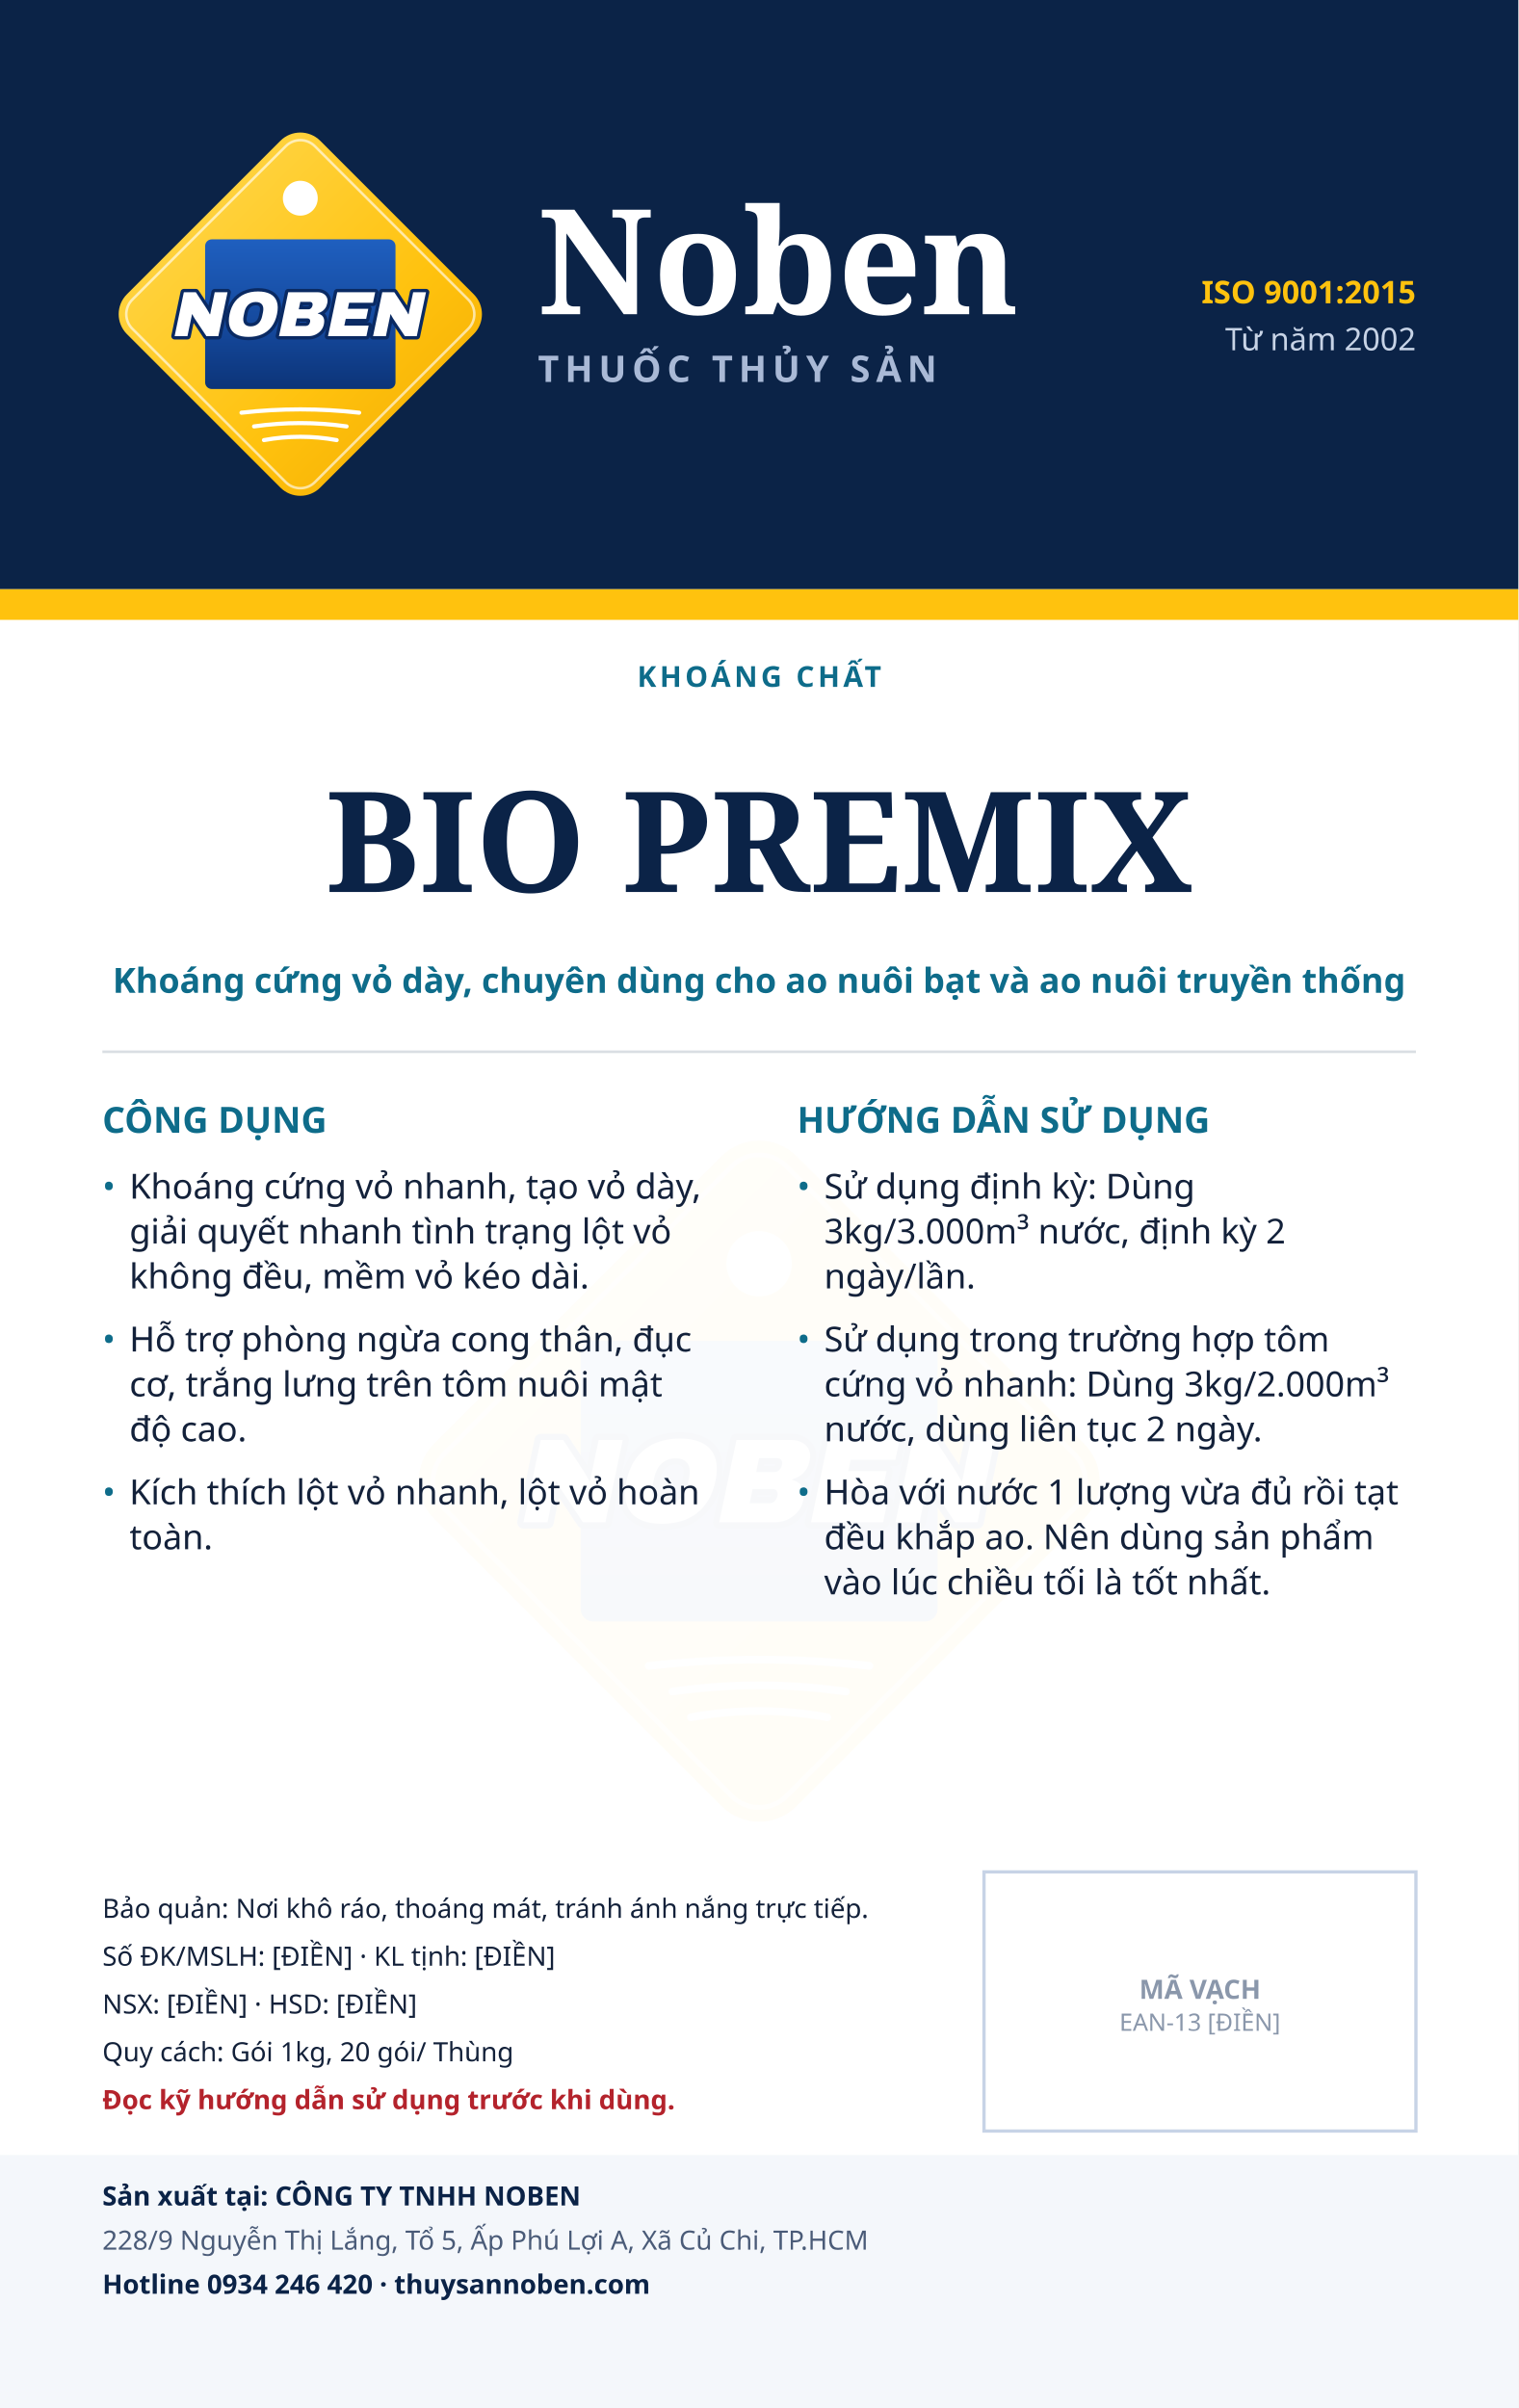
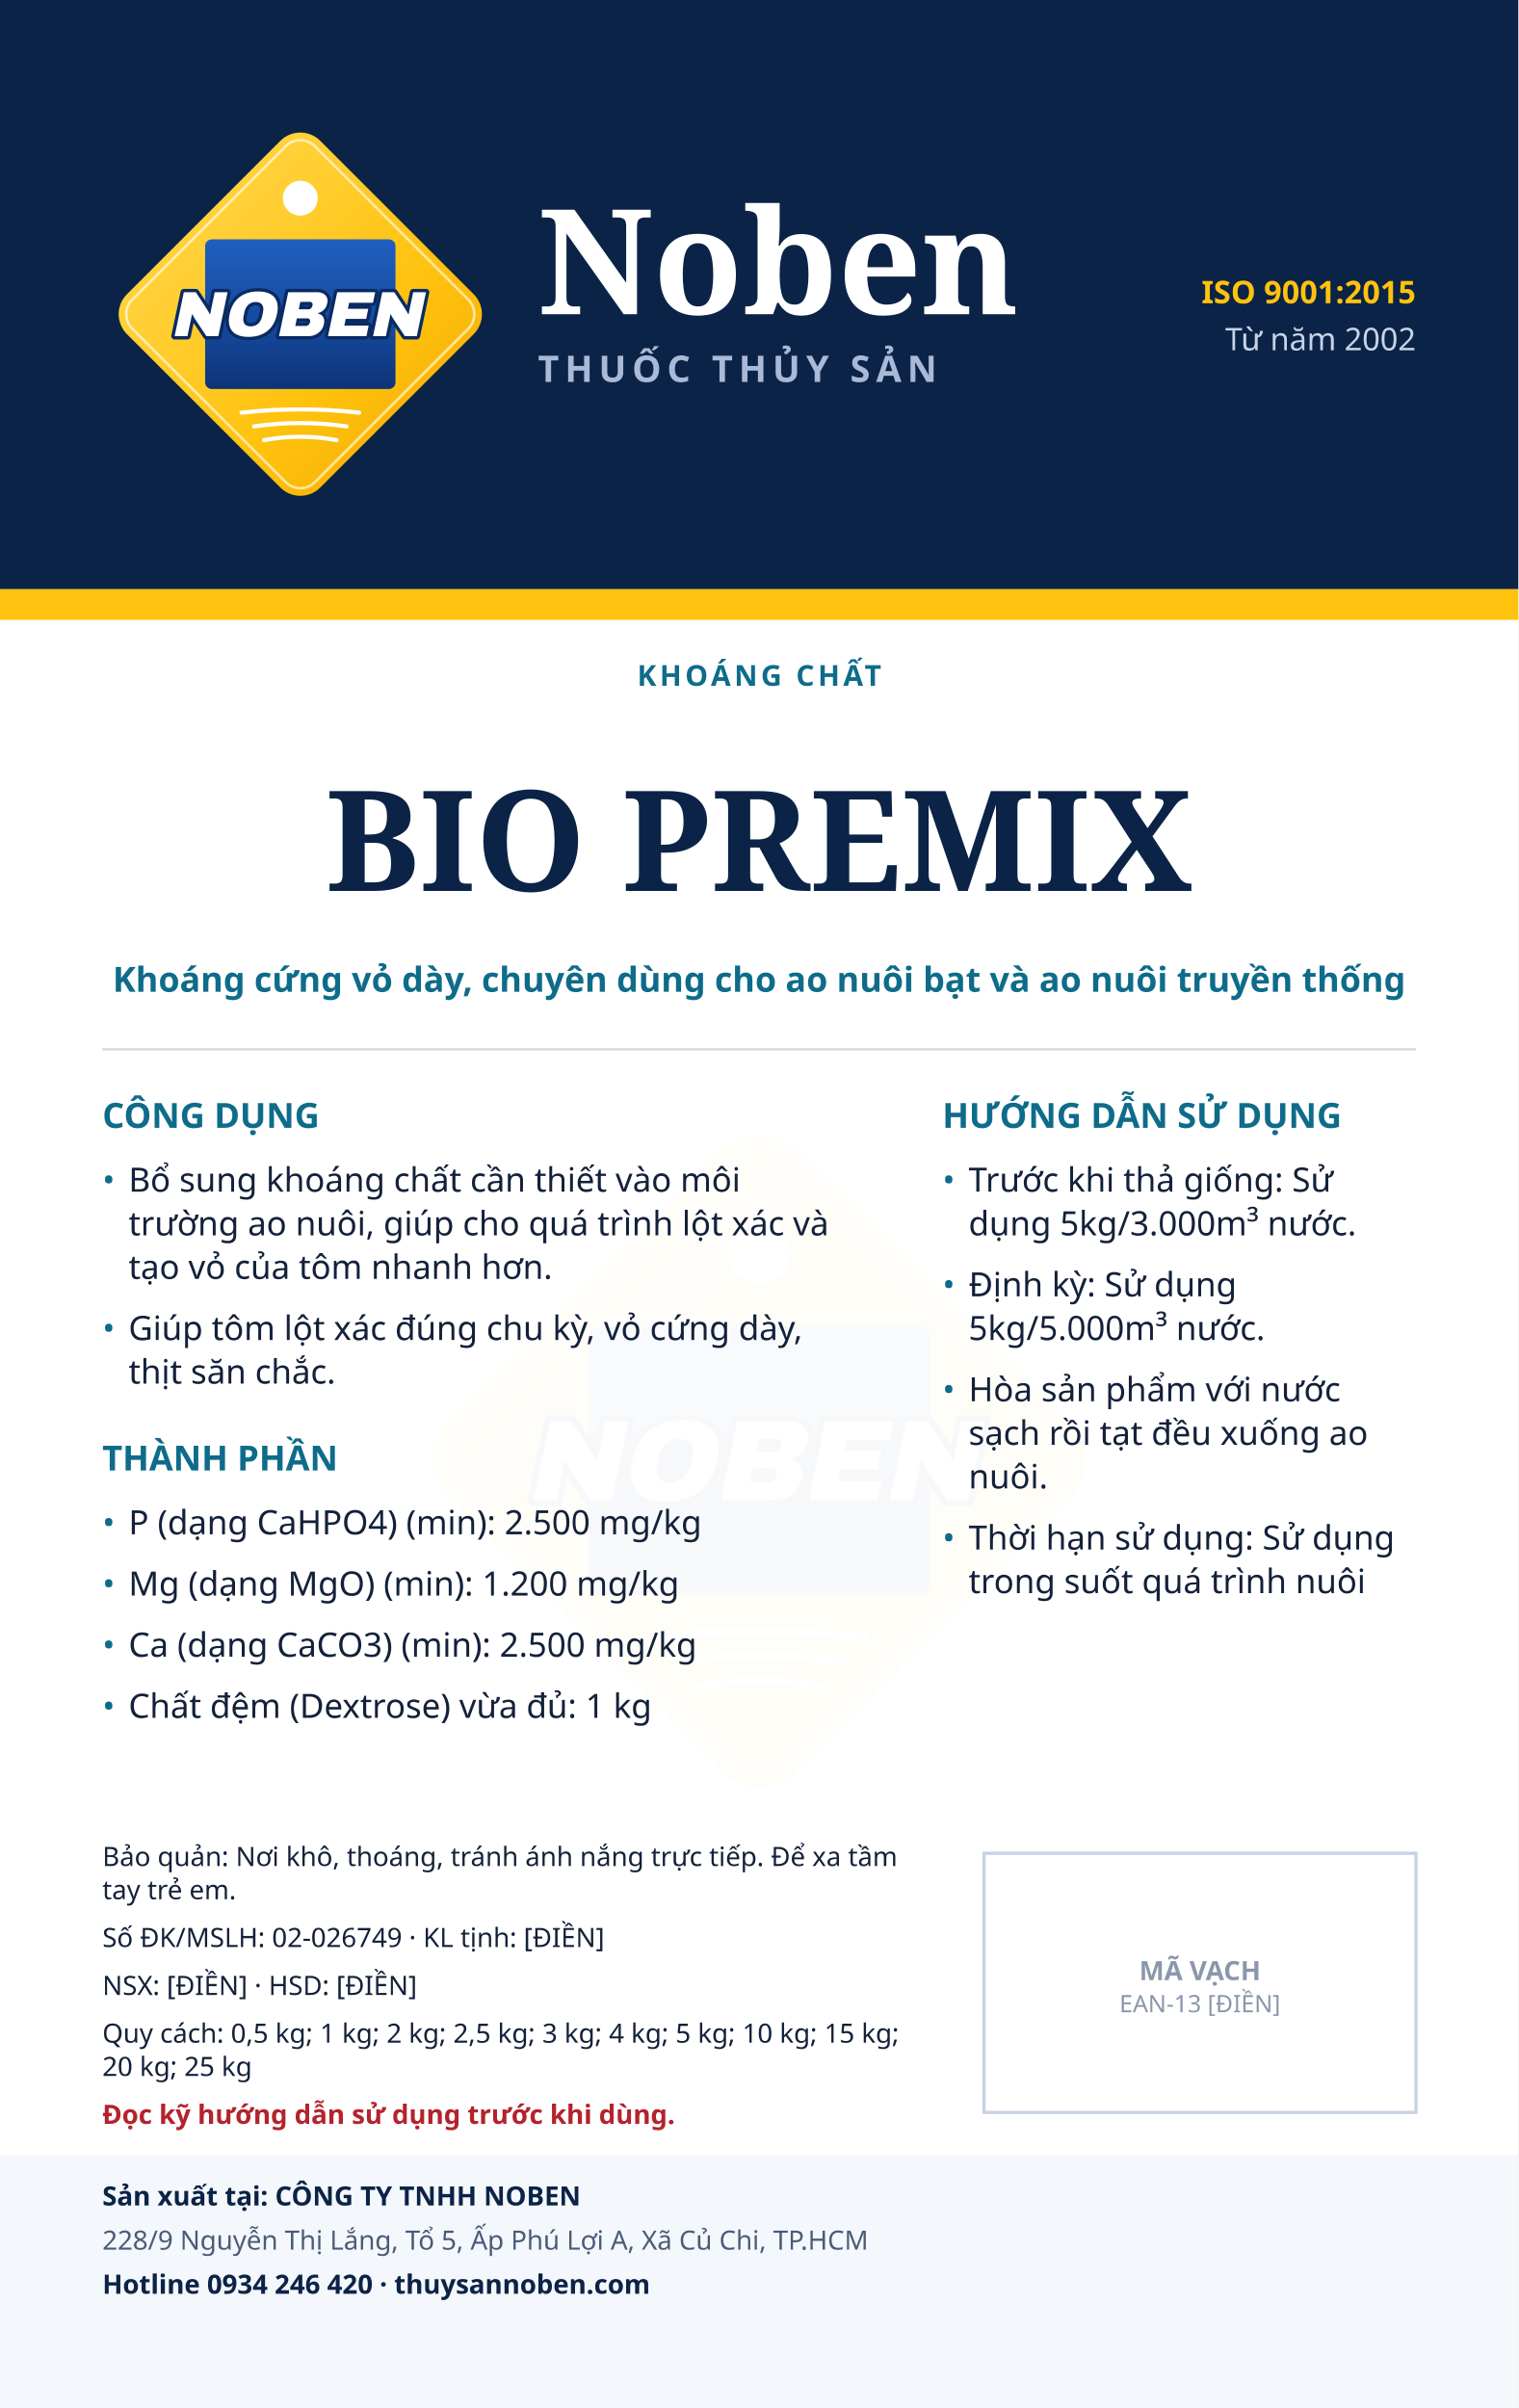
<svg xmlns="http://www.w3.org/2000/svg" xmlns:xlink="http://www.w3.org/1999/xlink" width="116mm" height="183.98mm" viewBox="-3 -3 116 183.98" data-trim="110 177.98" data-tran-le="3" data-an-toan="4.82">
  <defs>
    <clipPath id="nb-trang-giua">
      <rect x="0" y="44.36" width="110" height="117.29" />
    </clipPath>
  </defs>
  <g id="nen">
    <rect x="-3" y="-3" width="116" height="183.98" fill="#ffffff" />
    <rect x="-3" y="161.65" width="116" height="19.33" fill="#f4f7fb" />
    <g opacity="0.035" clip-path="url(#nb-trang-giua)">
-       <use href="#nb-mark-art" xlink:href="#nb-mark-art" transform="translate(26.64 81.81) scale(0.11077)" />
+       <use href="#nb-mark-art" xlink:href="#nb-mark-art" transform="translate(27.86 81.47) scale(0.10602)" />
    </g>
  </g>
  <g id="dai-thuong-hieu" data-khung="38.09 0 67.09 42.02">
    <rect x="-3" y="-3" width="116" height="45.02" fill="#0b2347" />
    <rect x="-3" y="42.02" width="116" height="2.34" fill="#ffc20e" />
    <text font-family="'Playfair Display ExtraBold', 'Playfair Display', serif" font-weight="800" font-size="11.18" fill="#ffffff" x="38.09" y="21.01">Noben</text>
    <text font-family="'Be Vietnam Pro SemiBold', 'Be Vietnam Pro', sans-serif" font-weight="600" font-size="2.79" fill="#a9b9d6" letter-spacing="0.45" x="38.09" y="26.18">THUỐC THỦY SẢN</text>
    <text font-family="'Be Vietnam Pro SemiBold', 'Be Vietnam Pro', sans-serif" font-weight="600" font-size="2.39" fill="#ffc20e" text-anchor="end" x="105.18" y="20.17">ISO 9001:2015</text>
    <text font-family="'Be Vietnam Pro', sans-serif" font-weight="400" font-size="2.39" fill="#c7d3e6" text-anchor="end" x="105.18" y="23.76">Từ năm 2002</text>
  </g>
  <g id="logo">
    <g transform="translate(4.82 5.88) scale(0.05908)">
      <g id="nb-mark-art">
        <defs>
          <linearGradient id="nb-g" x1="0" y1="0" x2="1" y2="1">
            <stop offset="0" stop-color="#ffdb57" />
            <stop offset=".618" stop-color="#ffc20e" />
            <stop offset="1" stop-color="#f2a900" />
          </linearGradient>
          <linearGradient id="nb-b" x1="0" y1="0" x2="0" y2="1">
            <stop offset="0" stop-color="#1f5fbf" />
            <stop offset=".618" stop-color="#14479a" />
            <stop offset="1" stop-color="#0c3478" />
          </linearGradient>
        </defs>
        <path d="M281.79 31.79 L480.21 230.21 A36.47 36.47 0 0 1 480.21 281.79 L281.79 480.21 A36.47 36.47 0 0 1 230.21 480.21 L31.79 281.79 A36.47 36.47 0 0 1 31.79 230.21 L230.21 31.79 A36.47 36.47 0 0 1 281.79 31.79 Z" fill="url(#nb-g)" />
        <path d="M274.83 38.76 L473.24 237.17 A26.62 26.62 0 0 1 473.24 274.83 L274.83 473.24 A26.62 26.62 0 0 1 237.17 473.24 L38.76 274.83 A26.62 26.62 0 0 1 38.76 237.17 L237.17 38.76 A26.62 26.62 0 0 1 274.83 38.76 Z" fill="none" stroke="#ffffff" stroke-opacity=".618" stroke-width="3.29" />
        <path d="M141.52 159.23 H370.48 A8.61 8.61 0 0 1 379.09 167.84 V344.16 A8.61 8.61 0 0 1 370.48 352.77 H141.52 A8.61 8.61 0 0 1 132.91 344.16 V167.84 A8.61 8.61 0 0 1 141.52 159.23 Z" fill="url(#nb-b)" />
        <circle cx="256" cy="106.02" r="22.54" fill="#ffffff" />
        <g transform="translate(93.46 284.39) scale(0.89704)">
          <g fill="none" stroke="#0a2a63" stroke-width="9.6" stroke-linejoin="round">
            <path transform="translate(-6.81 0)" d="M6.808 0.0 20.1 -63.296H37.396L52.312 -40.572Q52.947 -39.652 53.96 -37.904Q54.973 -36.156 56.022 -34.362Q57.071 -32.568 57.575 -31.464L58.074 -31.648Q58.523 -34.224 59.054 -36.754Q59.586 -39.284 59.856 -40.572L64.628 -63.296H83.12L69.828 0.0H52.624L35.765 -25.3Q34.587 -27.14 33.802 -28.658Q33.017 -30.176 32.295 -31.556L31.796 -31.372Q31.521 -29.624 31.154 -27.876Q30.787 -26.128 30.613 -25.3L25.3 0.0Z " />
            <path transform="translate(-7.2 0)" d="M113.676 1.104Q102.912 1.104 96.049 -2.576Q89.186 -6.256 86.674 -13.57Q84.162 -20.884 86.422 -31.648Q88.702 -42.504 94.276 -49.772Q99.85 -57.04 108.259 -60.72Q116.668 -64.4 127.432 -64.4Q138.288 -64.4 145.151 -60.72Q152.014 -57.04 154.536 -49.772Q157.058 -42.504 154.778 -31.648Q152.518 -20.884 146.934 -13.57Q141.35 -6.256 132.941 -2.576Q124.532 1.104 113.676 1.104ZM116.864 -14.076Q120.176 -14.076 122.928 -15.134Q125.68 -16.192 127.788 -18.124Q129.896 -20.056 131.294 -22.77Q132.692 -25.484 133.368 -28.704L134.604 -34.592Q135.281 -37.812 135.022 -40.526Q134.764 -43.24 133.468 -45.172Q132.172 -47.104 129.864 -48.162Q127.556 -49.22 124.244 -49.22Q120.932 -49.22 118.18 -48.162Q115.428 -47.104 113.366 -45.172Q111.304 -43.24 109.906 -40.526Q108.509 -37.812 107.832 -34.592L106.596 -28.704Q105.92 -25.484 106.178 -22.77Q106.436 -20.056 107.686 -18.124Q108.936 -16.192 111.244 -15.134Q113.552 -14.076 116.864 -14.076Z " />
            <path transform="translate(-7.59 0)" d="M158.08 0.0 171.372 -63.296H213.508Q218.292 -63.296 221.833 -61.318Q225.373 -59.34 227.031 -55.844Q228.689 -52.348 227.723 -47.748Q226.757 -43.148 224.667 -40.204Q222.577 -37.26 219.827 -35.558Q217.078 -33.856 214.052 -33.028L213.975 -32.66Q217.132 -31.924 219.469 -30.13Q221.807 -28.336 222.786 -25.116Q223.766 -21.896 222.704 -16.836Q221.641 -11.776 218.365 -8.004Q215.089 -4.232 210.504 -2.116Q205.92 0.0 200.768 0.0ZM181.503 -14.72H196.959Q199.075 -14.72 200.672 -16.192Q202.269 -17.664 202.888 -20.608Q203.177 -21.988 202.821 -23.138Q202.464 -24.288 201.542 -24.932Q200.619 -25.576 199.239 -25.576H183.783ZM186.526 -38.64H200.51Q201.982 -38.64 203.139 -39.33Q204.296 -40.02 205.165 -41.308Q206.033 -42.596 206.439 -44.528Q206.864 -46.552 205.783 -47.978Q204.703 -49.404 202.771 -49.404H188.787Z " />
            <path transform="translate(-7.8 0)" d="M228.932 0.0 242.224 -63.296H296.964L293.776 -48.116H259.368L257.533 -39.376H286.973L283.92 -24.84H254.48L252.452 -15.18H287.504L284.316 0.0Z " />
            <path transform="translate(-8 0)" d="M294.08 0.0 307.372 -63.296H324.668L339.584 -40.572Q340.219 -39.652 341.232 -37.904Q342.245 -36.156 343.294 -34.362Q344.343 -32.568 344.847 -31.464L345.346 -31.648Q345.795 -34.224 346.326 -36.754Q346.858 -39.284 347.128 -40.572L351.9 -63.296H370.392L357.1 0.0H339.896L323.037 -25.3Q321.859 -27.14 321.074 -28.658Q320.289 -30.176 319.567 -31.556L319.068 -31.372Q318.793 -29.624 318.426 -27.876Q318.059 -26.128 317.885 -25.3L312.572 0.0Z" />
          </g>
          <g fill="#ffffff">
            <path transform="translate(-6.81 0)" d="M6.808 0.0 20.1 -63.296H37.396L52.312 -40.572Q52.947 -39.652 53.96 -37.904Q54.973 -36.156 56.022 -34.362Q57.071 -32.568 57.575 -31.464L58.074 -31.648Q58.523 -34.224 59.054 -36.754Q59.586 -39.284 59.856 -40.572L64.628 -63.296H83.12L69.828 0.0H52.624L35.765 -25.3Q34.587 -27.14 33.802 -28.658Q33.017 -30.176 32.295 -31.556L31.796 -31.372Q31.521 -29.624 31.154 -27.876Q30.787 -26.128 30.613 -25.3L25.3 0.0Z " />
            <path transform="translate(-7.2 0)" d="M113.676 1.104Q102.912 1.104 96.049 -2.576Q89.186 -6.256 86.674 -13.57Q84.162 -20.884 86.422 -31.648Q88.702 -42.504 94.276 -49.772Q99.85 -57.04 108.259 -60.72Q116.668 -64.4 127.432 -64.4Q138.288 -64.4 145.151 -60.72Q152.014 -57.04 154.536 -49.772Q157.058 -42.504 154.778 -31.648Q152.518 -20.884 146.934 -13.57Q141.35 -6.256 132.941 -2.576Q124.532 1.104 113.676 1.104ZM116.864 -14.076Q120.176 -14.076 122.928 -15.134Q125.68 -16.192 127.788 -18.124Q129.896 -20.056 131.294 -22.77Q132.692 -25.484 133.368 -28.704L134.604 -34.592Q135.281 -37.812 135.022 -40.526Q134.764 -43.24 133.468 -45.172Q132.172 -47.104 129.864 -48.162Q127.556 -49.22 124.244 -49.22Q120.932 -49.22 118.18 -48.162Q115.428 -47.104 113.366 -45.172Q111.304 -43.24 109.906 -40.526Q108.509 -37.812 107.832 -34.592L106.596 -28.704Q105.92 -25.484 106.178 -22.77Q106.436 -20.056 107.686 -18.124Q108.936 -16.192 111.244 -15.134Q113.552 -14.076 116.864 -14.076Z " />
            <path transform="translate(-7.59 0)" d="M158.08 0.0 171.372 -63.296H213.508Q218.292 -63.296 221.833 -61.318Q225.373 -59.34 227.031 -55.844Q228.689 -52.348 227.723 -47.748Q226.757 -43.148 224.667 -40.204Q222.577 -37.26 219.827 -35.558Q217.078 -33.856 214.052 -33.028L213.975 -32.66Q217.132 -31.924 219.469 -30.13Q221.807 -28.336 222.786 -25.116Q223.766 -21.896 222.704 -16.836Q221.641 -11.776 218.365 -8.004Q215.089 -4.232 210.504 -2.116Q205.92 0.0 200.768 0.0ZM181.503 -14.72H196.959Q199.075 -14.72 200.672 -16.192Q202.269 -17.664 202.888 -20.608Q203.177 -21.988 202.821 -23.138Q202.464 -24.288 201.542 -24.932Q200.619 -25.576 199.239 -25.576H183.783ZM186.526 -38.64H200.51Q201.982 -38.64 203.139 -39.33Q204.296 -40.02 205.165 -41.308Q206.033 -42.596 206.439 -44.528Q206.864 -46.552 205.783 -47.978Q204.703 -49.404 202.771 -49.404H188.787Z " />
            <path transform="translate(-7.8 0)" d="M228.932 0.0 242.224 -63.296H296.964L293.776 -48.116H259.368L257.533 -39.376H286.973L283.92 -24.84H254.48L252.452 -15.18H287.504L284.316 0.0Z " />
            <path transform="translate(-8 0)" d="M294.08 0.0 307.372 -63.296H324.668L339.584 -40.572Q340.219 -39.652 341.232 -37.904Q342.245 -36.156 343.294 -34.362Q344.343 -32.568 344.847 -31.464L345.346 -31.648Q345.795 -34.224 346.326 -36.754Q346.858 -39.284 347.128 -40.572L351.9 -63.296H370.392L357.1 0.0H339.896L323.037 -25.3Q321.859 -27.14 321.074 -28.658Q320.289 -30.176 319.567 -31.556L319.068 -31.372Q318.793 -29.624 318.426 -27.876Q318.059 -26.128 317.885 -25.3L312.572 0.0Z" />
          </g>
        </g>
        <path d="M179.92 383.41 Q256 374.8 332.08 383.41 M196.19 401.13 Q256 392.52 315.81 401.13 M208.98 418.85 Q256 410.24 303.02 418.85" fill="none" stroke="#ffffff" stroke-width="5.32" stroke-linecap="round" />
      </g>
    </g>
  </g>
-   <g id="ten-san-pham" data-khung="4.82 44.36 100.36 35.96">
+   <g id="ten-san-pham" data-khung="4.82 44.36 100.36 35.68">
    <text font-family="'Be Vietnam Pro SemiBold', 'Be Vietnam Pro', sans-serif" font-weight="600" font-size="2.2" fill="#0e6c8a" text-anchor="middle" letter-spacing="0.26">
-       <tspan x="55" y="49.48">KHOÁNG CHẤT</tspan>
+       <tspan x="55" y="49.4">KHOÁNG CHẤT</tspan>
    </text>
    <text font-family="'Playfair Display ExtraBold', 'Playfair Display', serif" font-weight="800" font-size="10.68" fill="#0b2347" text-anchor="middle">
-       <tspan x="55" y="65.15">BIO PREMIX</tspan>
+       <tspan x="55" y="65.07">BIO PREMIX</tspan>
    </text>
    <text font-family="'Be Vietnam Pro SemiBold', 'Be Vietnam Pro', sans-serif" font-weight="600" font-size="2.64" fill="#0e6c8a" text-anchor="middle">
-       <tspan x="55" y="72.85">Khoáng cứng vỏ dày, chuyên dùng cho ao nuôi bạt và ao nuôi truyền thống</tspan>
+       <tspan x="55" y="72.77">Khoáng cứng vỏ dày, chuyên dùng cho ao nuôi bạt và ao nuôi truyền thống</tspan>
    </text>
  </g>
-   <g id="cong-dung" data-khung="4.82 80.32 47.28 35.77">
-     <line x1="4.82" y1="77.36" x2="105.18" y2="77.36" stroke="#0b2347" stroke-opacity="0.15" stroke-width="0.2" />
-     <text font-family="'Be Vietnam Pro SemiBold', 'Be Vietnam Pro', sans-serif" font-weight="600" font-size="2.75" fill="#0e6c8a">
-       <tspan x="4.82" y="83.55">CÔNG DỤNG</tspan>
+   <g id="cong-dung" data-khung="4.82 80.04 58.55 23.36">
+     <line x1="4.82" y1="77.17" x2="105.18" y2="77.17" stroke="#0b2347" stroke-opacity="0.15" stroke-width="0.2" />
+     <text font-family="'Be Vietnam Pro SemiBold', 'Be Vietnam Pro', sans-serif" font-weight="600" font-size="2.66" fill="#0e6c8a">
+       <tspan x="4.82" y="83.17">CÔNG DỤNG</tspan>
    </text>
-     <text font-family="'Be Vietnam Pro', sans-serif" font-weight="400" font-size="2.64" fill="#0e6c8a" x="4.82" y="88.58">•</text>
-     <text font-family="'Be Vietnam Pro', sans-serif" font-weight="400" font-size="2.64" fill="#13213a">
-       <tspan x="6.89" y="88.58">Khoáng cứng vỏ nhanh, tạo vỏ dày,</tspan>
-       <tspan x="6.89" y="92.01">giải quyết nhanh tình trạng lột vỏ</tspan>
-       <tspan x="6.89" y="95.44">không đều, mềm vỏ kéo dài.</tspan>
+     <text font-family="'Be Vietnam Pro', sans-serif" font-weight="400" font-size="2.56" fill="#0e6c8a" x="4.82" y="88.05">•</text>
+     <text font-family="'Be Vietnam Pro', sans-serif" font-weight="400" font-size="2.56" fill="#13213a">
+       <tspan x="6.82" y="88.05">Bổ sung khoáng chất cần thiết vào môi</tspan>
+       <tspan x="6.82" y="91.38">trường ao nuôi, giúp cho quá trình lột xác và</tspan>
+       <tspan x="6.82" y="94.71">tạo vỏ của tôm nhanh hơn.</tspan>
    </text>
-     <text font-family="'Be Vietnam Pro', sans-serif" font-weight="400" font-size="2.64" fill="#0e6c8a" x="4.82" y="100.26">•</text>
-     <text font-family="'Be Vietnam Pro', sans-serif" font-weight="400" font-size="2.64" fill="#13213a">
-       <tspan x="6.89" y="100.26">Hỗ trợ phòng ngừa cong thân, đục</tspan>
-       <tspan x="6.89" y="103.69">cơ, trắng lưng trên tôm nuôi mật</tspan>
-       <tspan x="6.89" y="107.12">độ cao.</tspan>
-     </text>
-     <text font-family="'Be Vietnam Pro', sans-serif" font-weight="400" font-size="2.64" fill="#0e6c8a" x="4.82" y="111.94">•</text>
-     <text font-family="'Be Vietnam Pro', sans-serif" font-weight="400" font-size="2.64" fill="#13213a">
-       <tspan x="6.89" y="111.94">Kích thích lột vỏ nhanh, lột vỏ hoàn</tspan>
-       <tspan x="6.89" y="115.37">toàn.</tspan>
+     <text font-family="'Be Vietnam Pro', sans-serif" font-weight="400" font-size="2.56" fill="#0e6c8a" x="4.82" y="99.38">•</text>
+     <text font-family="'Be Vietnam Pro', sans-serif" font-weight="400" font-size="2.56" fill="#13213a">
+       <tspan x="6.82" y="99.38">Giúp tôm lột xác đúng chu kỳ, vỏ cứng dày,</tspan>
+       <tspan x="6.82" y="102.71">thịt săn chắc.</tspan>
    </text>
  </g>
-   <g id="huong-dan" data-khung="57.9 80.32 47.28 39.2">
-     <text font-family="'Be Vietnam Pro SemiBold', 'Be Vietnam Pro', sans-serif" font-weight="600" font-size="2.75" fill="#0e6c8a">
-       <tspan x="57.9" y="83.55">HƯỚNG DẪN SỬ DỤNG</tspan>
+   <g id="huong-dan" data-khung="69 80.04 36.18 39.37">
+     <text font-family="'Be Vietnam Pro SemiBold', 'Be Vietnam Pro', sans-serif" font-weight="600" font-size="2.66" fill="#0e6c8a">
+       <tspan x="69" y="83.17">HƯỚNG DẪN SỬ DỤNG</tspan>
    </text>
-     <text font-family="'Be Vietnam Pro', sans-serif" font-weight="400" font-size="2.64" fill="#0e6c8a" x="57.9" y="88.58">•</text>
-     <text font-family="'Be Vietnam Pro', sans-serif" font-weight="400" font-size="2.64" fill="#13213a">
-       <tspan x="59.97" y="88.58">Sử dụng định kỳ: Dùng</tspan>
-       <tspan x="59.97" y="92.01">3kg/3.000m³ nước, định kỳ 2</tspan>
-       <tspan x="59.97" y="95.44">ngày/lần.</tspan>
+     <text font-family="'Be Vietnam Pro', sans-serif" font-weight="400" font-size="2.56" fill="#0e6c8a" x="69" y="88.05">•</text>
+     <text font-family="'Be Vietnam Pro', sans-serif" font-weight="400" font-size="2.56" fill="#13213a">
+       <tspan x="71" y="88.05">Trước khi thả giống: Sử</tspan>
+       <tspan x="71" y="91.38">dụng 5kg/3.000m³ nước.</tspan>
    </text>
-     <text font-family="'Be Vietnam Pro', sans-serif" font-weight="400" font-size="2.64" fill="#0e6c8a" x="57.9" y="100.26">•</text>
-     <text font-family="'Be Vietnam Pro', sans-serif" font-weight="400" font-size="2.64" fill="#13213a">
-       <tspan x="59.97" y="100.26">Sử dụng trong trường hợp tôm</tspan>
-       <tspan x="59.97" y="103.69">cứng vỏ nhanh: Dùng 3kg/2.000m³</tspan>
-       <tspan x="59.97" y="107.12">nước, dùng liên tục 2 ngày.</tspan>
+     <text font-family="'Be Vietnam Pro', sans-serif" font-weight="400" font-size="2.56" fill="#0e6c8a" x="69" y="96.05">•</text>
+     <text font-family="'Be Vietnam Pro', sans-serif" font-weight="400" font-size="2.56" fill="#13213a">
+       <tspan x="71" y="96.05">Định kỳ: Sử dụng</tspan>
+       <tspan x="71" y="99.38">5kg/5.000m³ nước.</tspan>
    </text>
-     <text font-family="'Be Vietnam Pro', sans-serif" font-weight="400" font-size="2.64" fill="#0e6c8a" x="57.9" y="111.94">•</text>
-     <text font-family="'Be Vietnam Pro', sans-serif" font-weight="400" font-size="2.64" fill="#13213a">
-       <tspan x="59.97" y="111.94">Hòa với nước 1 lượng vừa đủ rồi tạt</tspan>
-       <tspan x="59.97" y="115.37">đều khắp ao. Nên dùng sản phẩm</tspan>
-       <tspan x="59.97" y="118.81">vào lúc chiều tối là tốt nhất.</tspan>
+     <text font-family="'Be Vietnam Pro', sans-serif" font-weight="400" font-size="2.56" fill="#0e6c8a" x="69" y="104.06">•</text>
+     <text font-family="'Be Vietnam Pro', sans-serif" font-weight="400" font-size="2.56" fill="#13213a">
+       <tspan x="71" y="104.06">Hòa sản phẩm với nước</tspan>
+       <tspan x="71" y="107.39">sạch rồi tạt đều xuống ao</tspan>
+       <tspan x="71" y="110.72">nuôi.</tspan>
+     </text>
+     <text font-family="'Be Vietnam Pro', sans-serif" font-weight="400" font-size="2.56" fill="#0e6c8a" x="69" y="115.39">•</text>
+     <text font-family="'Be Vietnam Pro', sans-serif" font-weight="400" font-size="2.56" fill="#13213a">
+       <tspan x="71" y="115.39">Thời hạn sử dụng: Sử dụng</tspan>
+       <tspan x="71" y="118.72">trong suốt quá trình nuôi</tspan>
    </text>
  </g>
-   <g id="thanh-phan">
- </g>
-   <g id="phap-ly" data-khung="4.82 140.02 100.36 33.14">
+   <g id="thanh-phan" data-khung="4.82 106.22 58.55 22.72">
+     <text font-family="'Be Vietnam Pro SemiBold', 'Be Vietnam Pro', sans-serif" font-weight="600" font-size="2.66" fill="#0e6c8a">
+       <tspan x="4.82" y="109.35">THÀNH PHẦN</tspan>
+     </text>
+     <text font-family="'Be Vietnam Pro', sans-serif" font-weight="400" font-size="2.56" fill="#0e6c8a" x="4.82" y="114.23">•</text>
+     <text font-family="'Be Vietnam Pro', sans-serif" font-weight="400" font-size="2.56" fill="#13213a">
+       <tspan x="6.82" y="114.23">P (dạng CaHPO4) (min): 2.500 mg/kg</tspan>
+     </text>
+     <text font-family="'Be Vietnam Pro', sans-serif" font-weight="400" font-size="2.56" fill="#0e6c8a" x="4.82" y="118.91">•</text>
+     <text font-family="'Be Vietnam Pro', sans-serif" font-weight="400" font-size="2.56" fill="#13213a">
+       <tspan x="6.82" y="118.91">Mg (dạng MgO) (min): 1.200 mg/kg</tspan>
+     </text>
+     <text font-family="'Be Vietnam Pro', sans-serif" font-weight="400" font-size="2.56" fill="#0e6c8a" x="4.82" y="123.58">•</text>
+     <text font-family="'Be Vietnam Pro', sans-serif" font-weight="400" font-size="2.56" fill="#13213a">
+       <tspan x="6.82" y="123.58">Ca (dạng CaCO3) (min): 2.500 mg/kg</tspan>
+     </text>
+     <text font-family="'Be Vietnam Pro', sans-serif" font-weight="400" font-size="2.56" fill="#0e6c8a" x="4.82" y="128.25">•</text>
+     <text font-family="'Be Vietnam Pro', sans-serif" font-weight="400" font-size="2.56" fill="#13213a">
+       <tspan x="6.82" y="128.25">Chất đệm (Dextrose) vừa đủ: 1 kg</tspan>
+     </text>
+   </g>
+   <g id="phap-ly" data-khung="4.82 137.18 100.36 35.98">
    <text font-family="'Be Vietnam Pro', sans-serif" font-weight="400" font-size="2.03" fill="#13213a">
-       <tspan x="4.82" y="143.53">Bảo quản: Nơi khô ráo, thoáng mát, tránh ánh nắng trực tiếp.</tspan>
+       <tspan x="4.82" y="139.57">Bảo quản: Nơi khô, thoáng, tránh ánh nắng trực tiếp. Để xa tầm</tspan>
+       <tspan x="4.82" y="142.11">tay trẻ em.</tspan>
    </text>
    <text font-family="'Be Vietnam Pro', sans-serif" font-weight="400" font-size="2.03" fill="#13213a">
-       <tspan x="4.82" y="147.19">Số ĐK/MSLH: [ĐIỀN] · KL tịnh: [ĐIỀN]</tspan>
+       <tspan x="4.82" y="145.76">Số ĐK/MSLH: 02-026749 · KL tịnh: [ĐIỀN]</tspan>
    </text>
    <text font-family="'Be Vietnam Pro', sans-serif" font-weight="400" font-size="2.03" fill="#13213a">
-       <tspan x="4.82" y="150.84">NSX: [ĐIỀN] · HSD: [ĐIỀN]</tspan>
+       <tspan x="4.82" y="149.42">NSX: [ĐIỀN] · HSD: [ĐIỀN]</tspan>
    </text>
    <text font-family="'Be Vietnam Pro', sans-serif" font-weight="400" font-size="2.03" fill="#13213a">
-       <tspan x="4.82" y="154.49">Quy cách: Gói 1kg, 20 gói/ Thùng</tspan>
+       <tspan x="4.82" y="153.07">Quy cách: 0,5 kg; 1 kg; 2 kg; 2,5 kg; 3 kg; 4 kg; 5 kg; 10 kg; 15 kg;</tspan>
+       <tspan x="4.82" y="155.61">20 kg; 25 kg</tspan>
    </text>
    <text font-family="'Be Vietnam Pro SemiBold', 'Be Vietnam Pro', sans-serif" font-weight="600" font-size="2.03" fill="#b4232c">
-       <tspan x="4.82" y="158.15">Đọc kỹ hướng dẫn sử dụng trước khi dùng.</tspan>
+       <tspan x="4.82" y="159.27">Đọc kỹ hướng dẫn sử dụng trước khi dùng.</tspan>
    </text>
    <text font-family="'Be Vietnam Pro SemiBold', 'Be Vietnam Pro', sans-serif" font-weight="600" font-size="2.03" fill="#0b2347">
      <tspan x="4.82" y="165.51">Sản xuất tại: CÔNG TY TNHH NOBEN</tspan>
    </text>
    <text font-family="'Be Vietnam Pro', sans-serif" font-weight="400" font-size="2.03" fill="#4a5b78">
      <tspan x="4.82" y="168.88">228/9 Nguyễn Thị Lắng, Tổ 5, Ấp Phú Lợi A, Xã Củ Chi, TP.HCM</tspan>
    </text>
    <text font-family="'Be Vietnam Pro SemiBold', 'Be Vietnam Pro', sans-serif" font-weight="600" font-size="2.03" fill="#0b2347">
      <tspan x="4.82" y="172.25">Hotline 0934 246 420 · thuysannoben.com</tspan>
    </text>
  </g>
-   <g id="ma-vach" data-khung="72.18 140.02 33 19.8">
-     <rect x="72.18" y="140.02" width="33" height="19.8" fill="#ffffff" stroke="#c7d3e6" stroke-width="0.25" />
-     <text font-family="'Be Vietnam Pro SemiBold', 'Be Vietnam Pro', sans-serif" font-weight="600" font-size="2.03" fill="#8a97ab" text-anchor="middle" x="88.68" y="149.72">MÃ VẠCH</text>
-     <text font-family="'Be Vietnam Pro', sans-serif" font-weight="400" font-size="1.83" fill="#8a97ab" text-anchor="middle" x="88.68" y="152.16">EAN-13 [ĐIỀN]</text>
+   <g id="ma-vach" data-khung="72.18 138.6 33 19.8">
+     <rect x="72.18" y="138.6" width="33" height="19.8" fill="#ffffff" stroke="#c7d3e6" stroke-width="0.25" />
+     <text font-family="'Be Vietnam Pro SemiBold', 'Be Vietnam Pro', sans-serif" font-weight="600" font-size="2.03" fill="#8a97ab" text-anchor="middle" x="88.68" y="148.29">MÃ VẠCH</text>
+     <text font-family="'Be Vietnam Pro', sans-serif" font-weight="400" font-size="1.83" fill="#8a97ab" text-anchor="middle" x="88.68" y="150.74">EAN-13 [ĐIỀN]</text>
  </g>
  <g id="vung-an-toan" display="none">
    <rect x="-3" y="-3" width="116" height="183.98" fill="none" stroke="#e6007e" stroke-width="0.2" />
    <rect x="0" y="0" width="110" height="177.98" fill="none" stroke="#00a0e9" stroke-width="0.25" />
    <rect x="4.82" y="4.82" width="100.36" height="168.34" fill="none" stroke="#2fb34a" stroke-width="0.2" stroke-dasharray="1 1" />
    <line x1="0" y1="110" x2="110" y2="110" stroke="#ffc20e" stroke-width="0.2" stroke-dasharray="2 1" />
  </g>
</svg>
